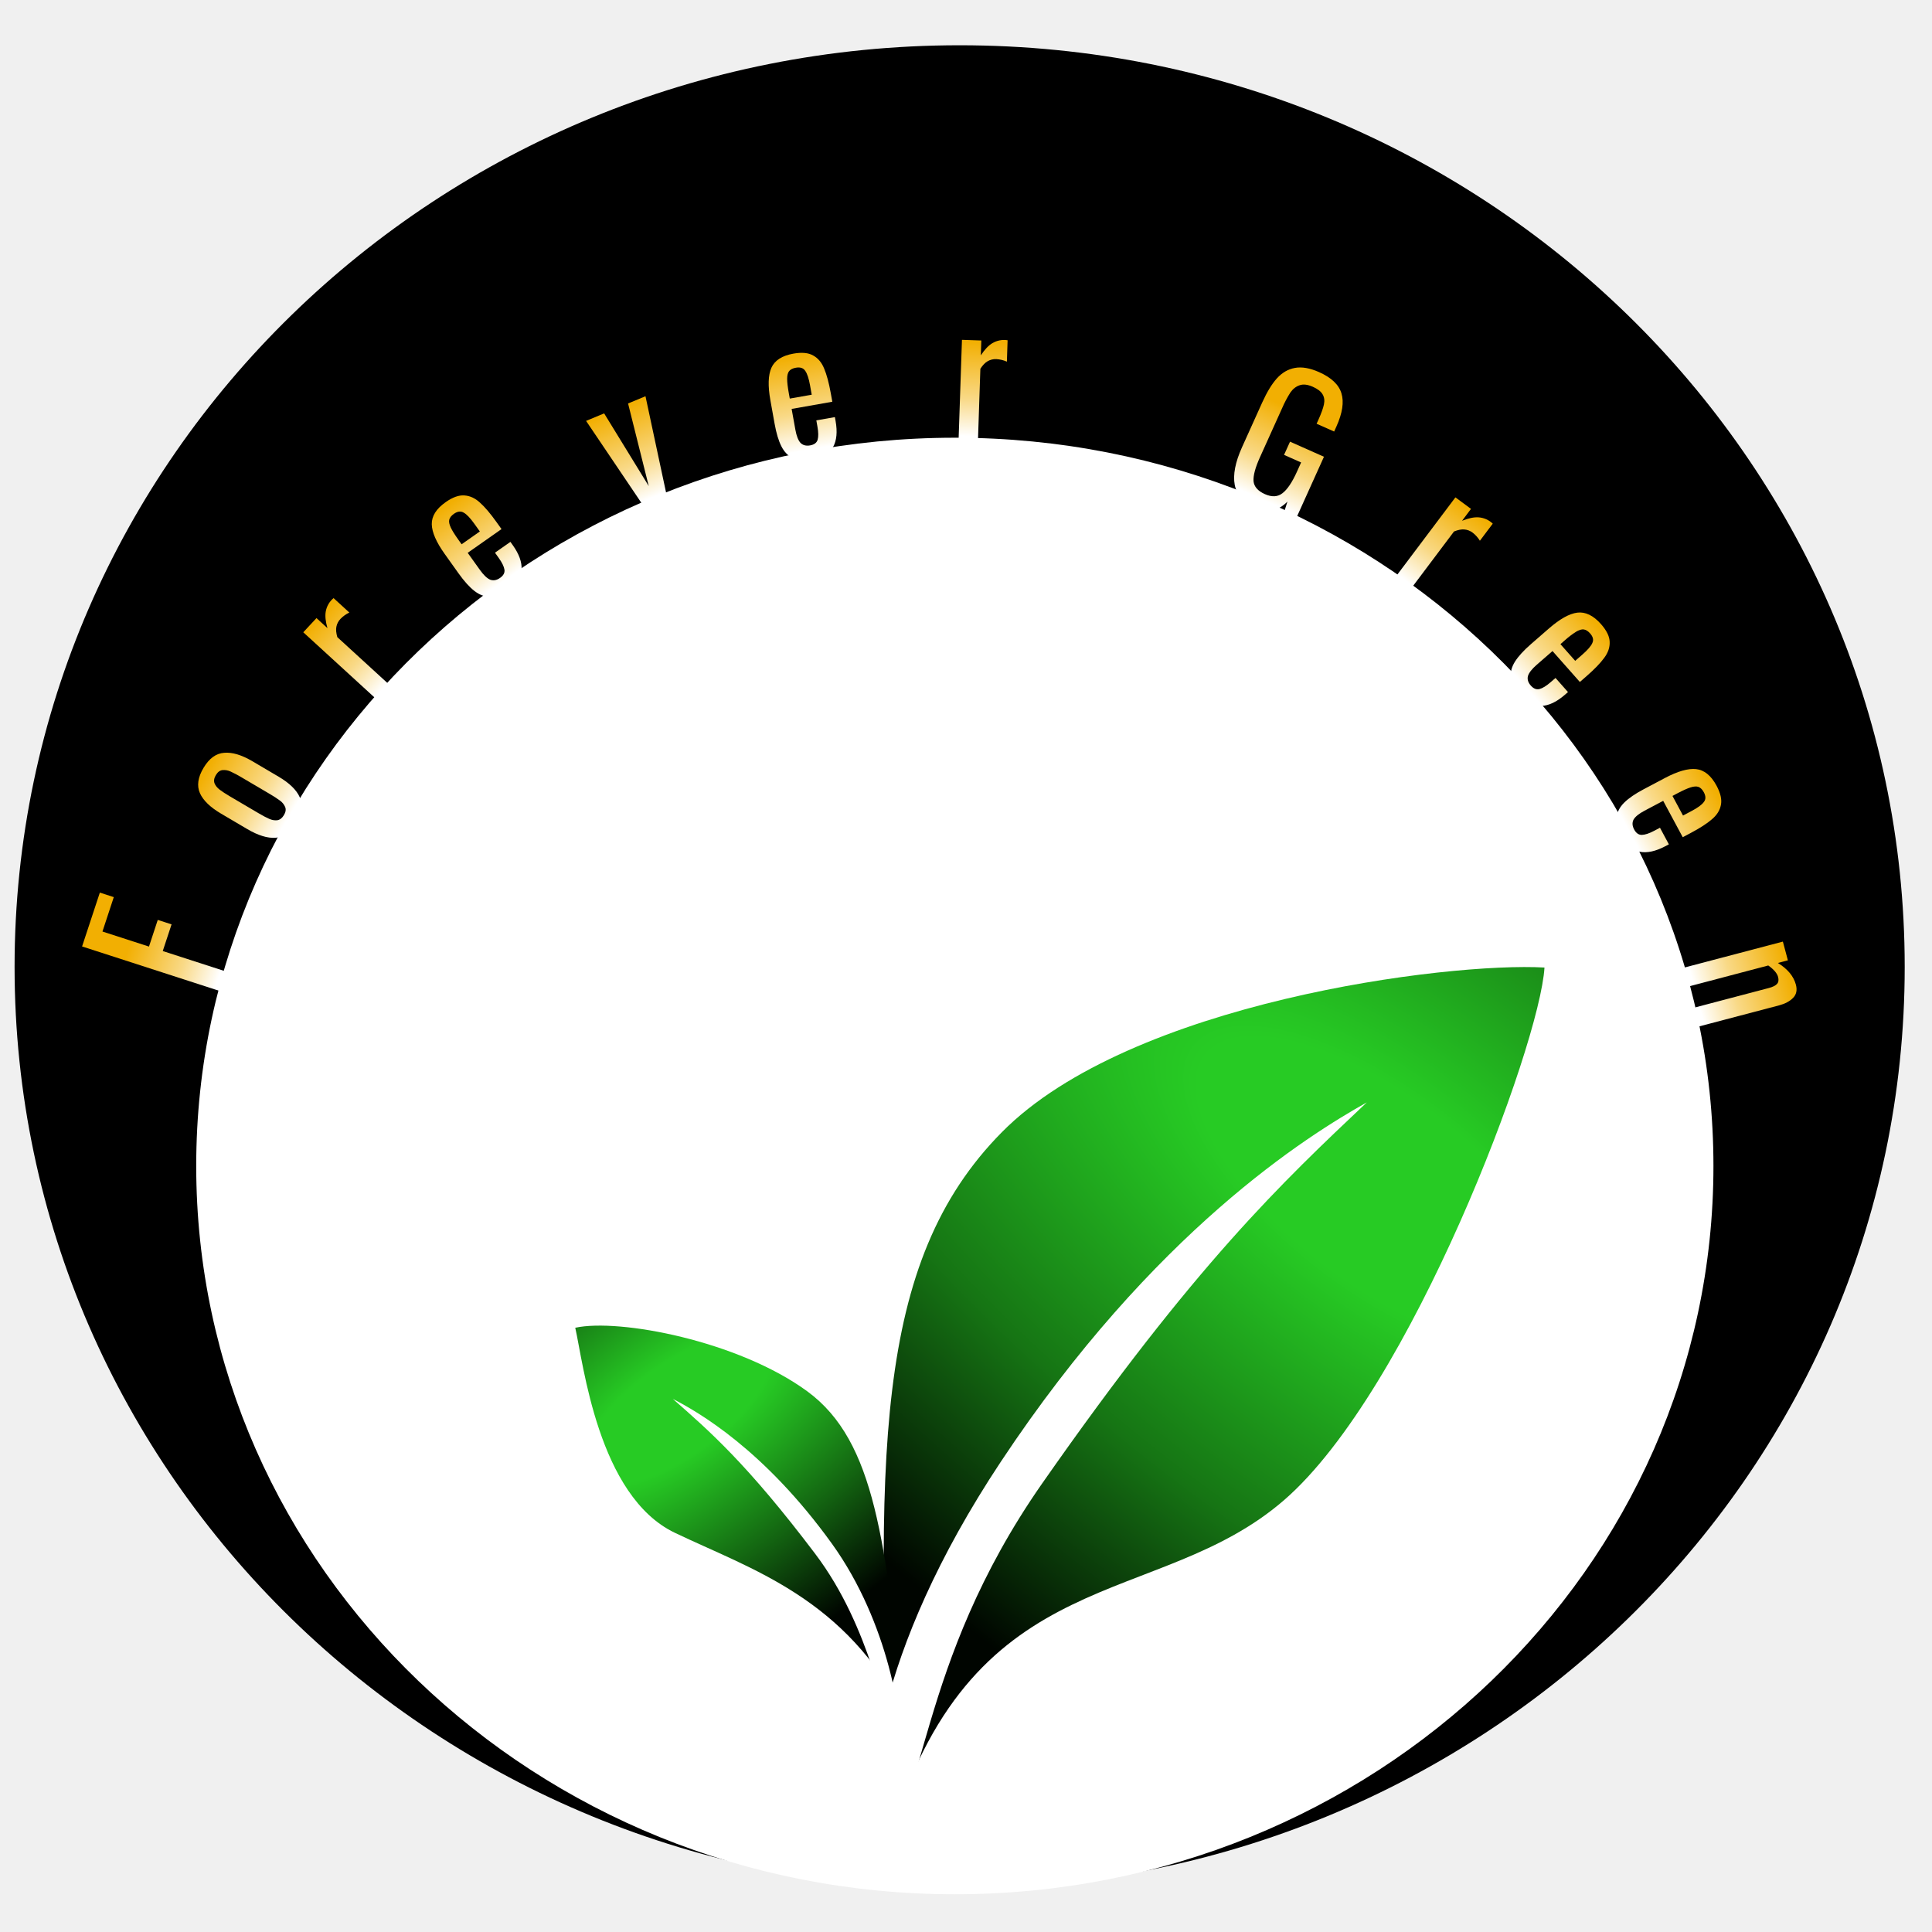
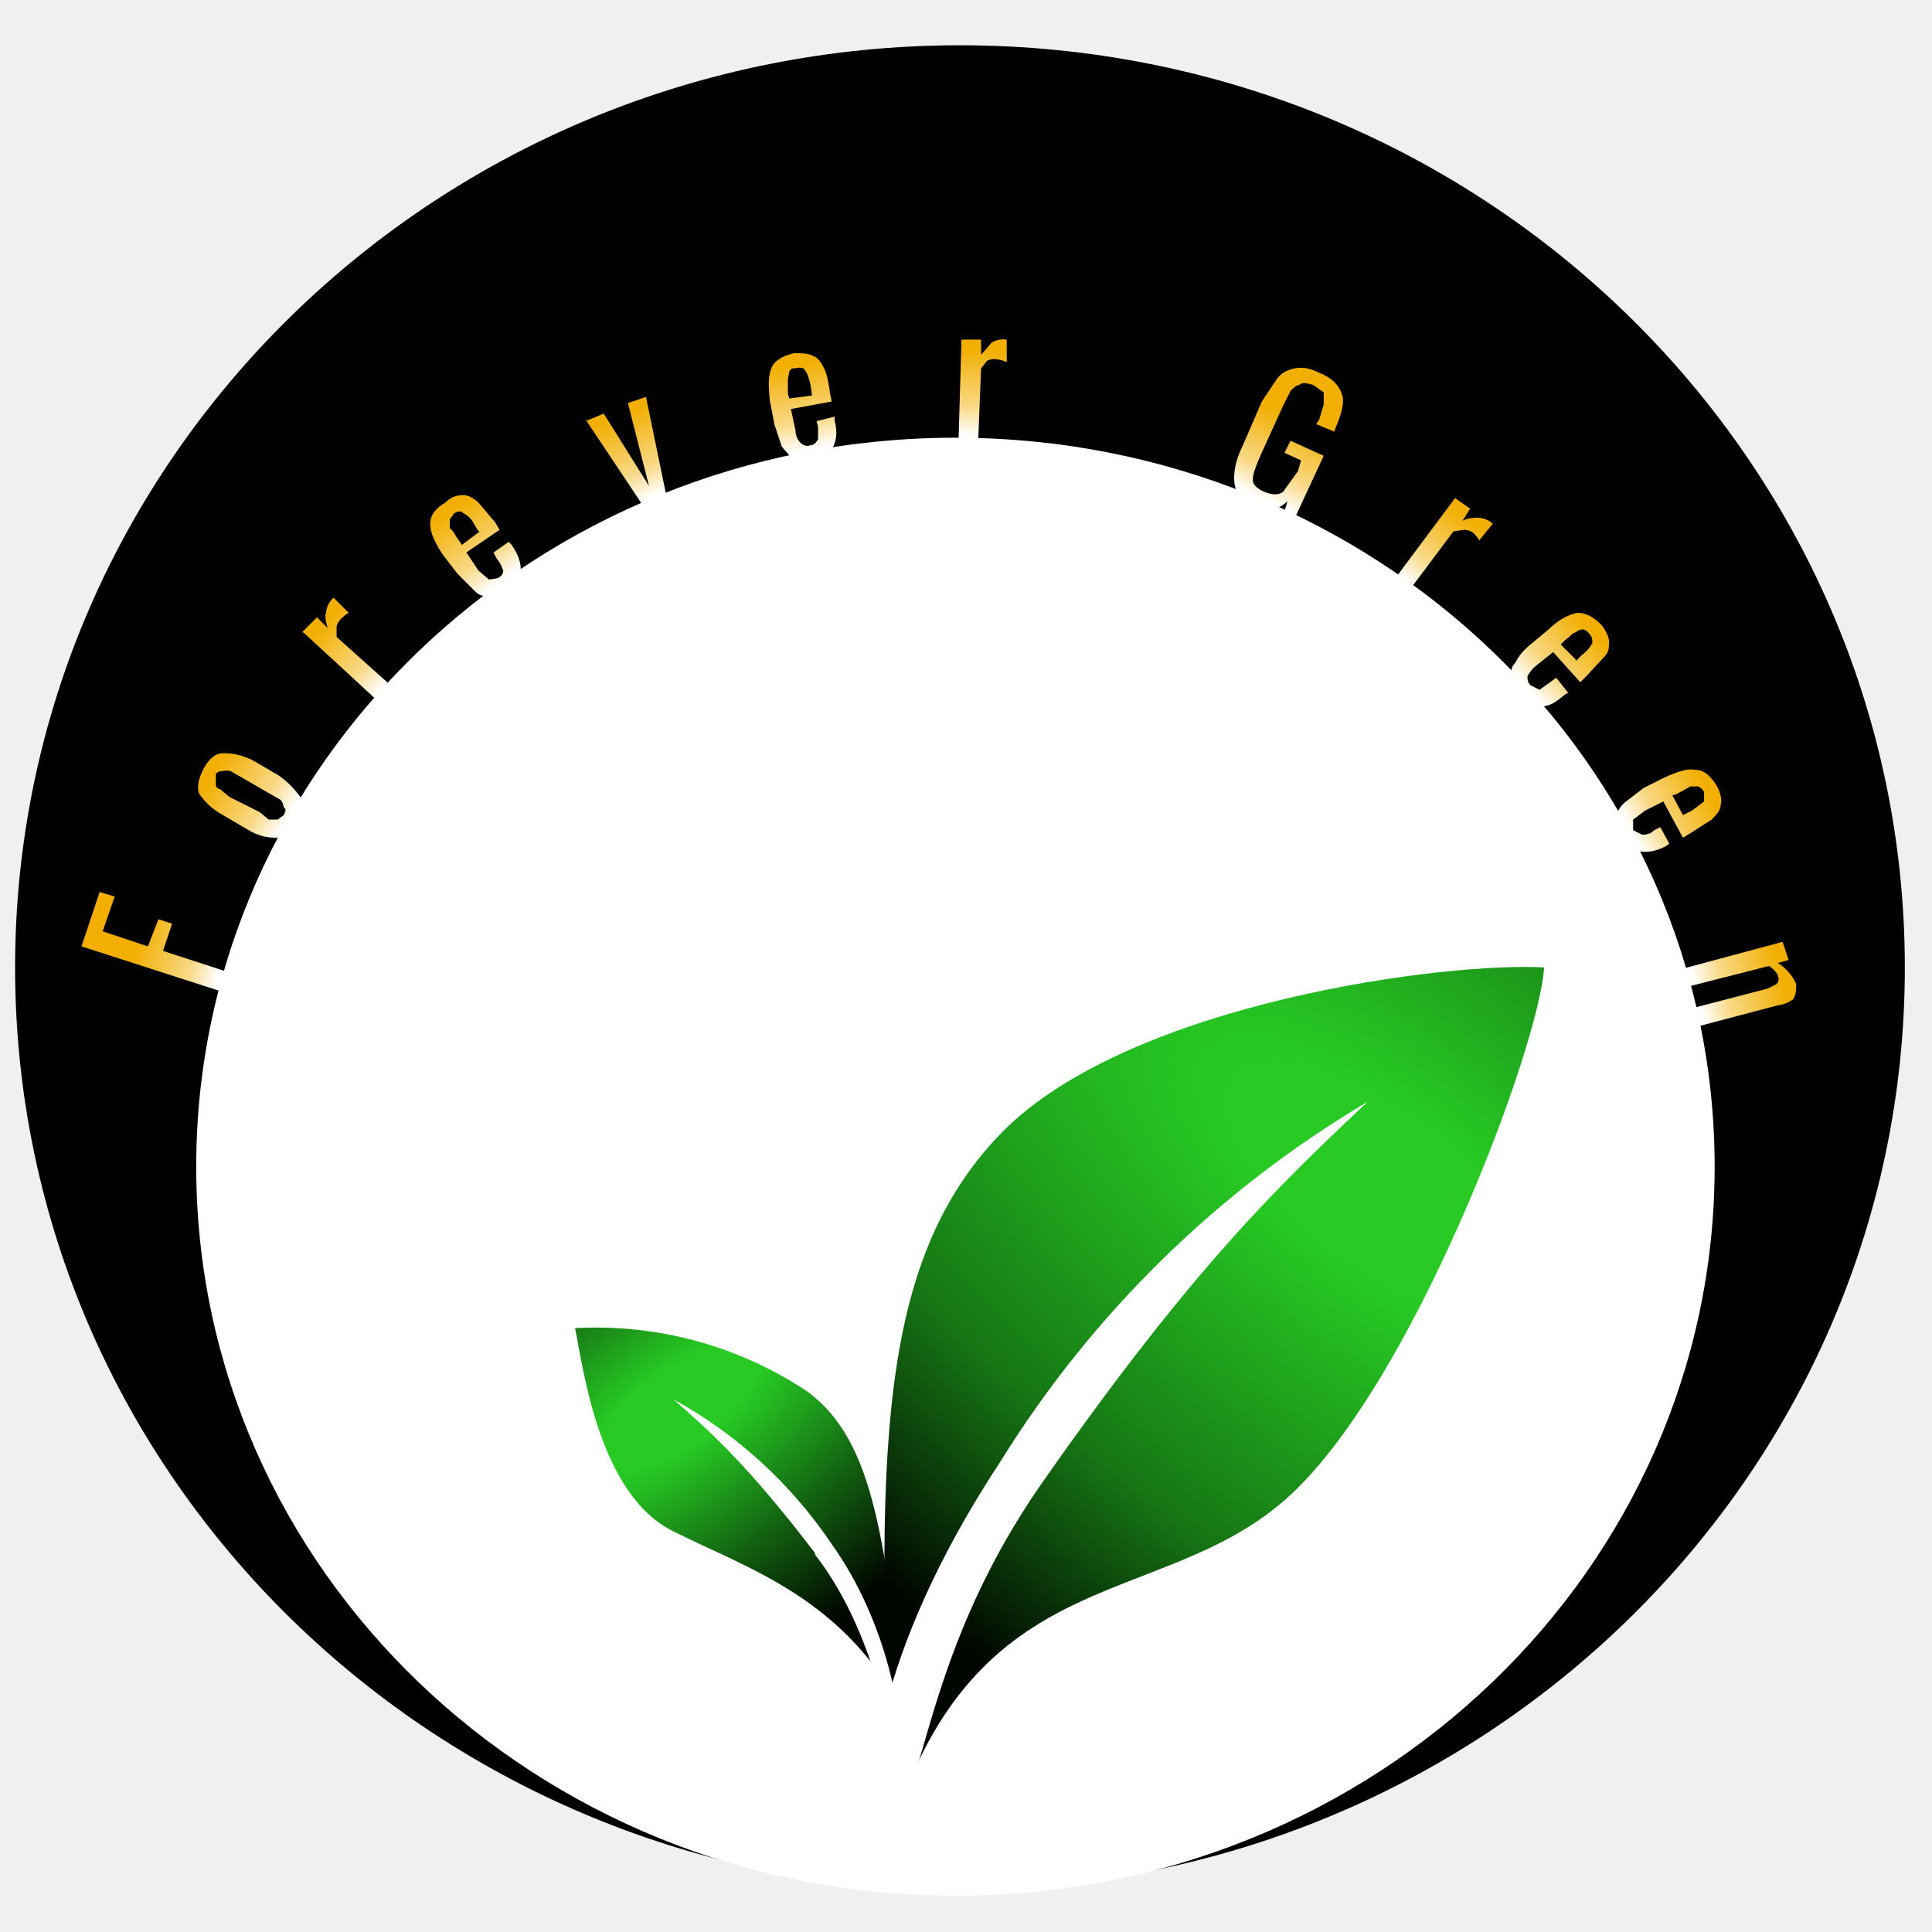
- <svg xmlns="http://www.w3.org/2000/svg" fill="none" viewBox="0 0 128 128">
+ <svg xmlns="http://www.w3.org/2000/svg" width="128" height="128" viewBox="0 0 128 128" fill="none">
  <g clip-path="url(#a)">
-     <ellipse cx="63.579" cy="64.061" rx="62.613" ry="61.062" fill="#000" />
-     <ellipse cx="63.26" cy="77.25" rx="50.26" ry="48.25" fill="#fff" />
-     <path d="M102.326 64.102c-.312 5.165-8.841 27.995-17.253 35.285-8.412 7.29-20.403 3.925-25.965 21.815-1.165-24.684-1.253-37.577 7.274-46.197 8.526-8.621 29.546-11.27 35.944-10.903Z" fill="url(#b)" />
-     <path d="M38.112 87.968c.536 2.348 1.508 11.143 6.594 13.581 5.086 2.437 11.342 4.315 15.254 12.127-1.34-11.417-1.912-18.16-6.482-21.502-4.57-3.342-12.456-4.838-15.366-4.207Z" fill="url(#c)" />
-     <path d="M69.047 98.28C60.563 110.433 61.5 120 58 122.5c-.753-3.63-.197-12.829 8.309-25.659 10.134-15.287 20.368-21.626 24.243-23.803-5.597 5.292-11.328 10.668-21.505 25.243Z" fill="#fff" />
-     <path d="M54.004 102.937c3.755 4.965 4.487 10.899 5.573 12.697.257-1.534-.673-8.093-4.448-13.343-4.498-6.255-8.893-8.756-10.553-9.61 2.433 2.134 4.924 4.3 9.428 10.256Z" fill="#fff" />
-     <path d="m5.438 62.705 1.177-3.568.924.3-.751 2.279 3.082.997.582-1.767.914.296-.583 1.767 4.327 1.4-.425 1.288-9.247-2.992Z" fill="url(#d)" />
-     <path d="M19.627 54.485c-.378.631-.833.972-1.366 1.02-.535.038-1.16-.154-1.878-.576l-1.736-1.023c-.717-.422-1.184-.873-1.4-1.353-.218-.49-.139-1.052.24-1.684.373-.625.828-.956 1.363-.994.532-.048 1.157.138 1.874.56l1.736 1.023c.717.422 1.185.878 1.404 1.37.216.48.137 1.032-.237 1.657Zm-.817-.481c.12-.2.147-.378.083-.536a1.003 1.003 0 0 0-.335-.42 7.224 7.224 0 0 0-.685-.446l-1.87-1.101a7.225 7.225 0 0 0-.722-.383 1.032 1.032 0 0 0-.543-.097c-.171.02-.316.13-.435.329-.12.199-.149.381-.09.546.064.158.18.3.347.427.16.122.388.27.684.445l1.871 1.101c.297.175.537.303.722.383.184.081.362.111.533.091.174-.027.321-.14.44-.34Z" fill="url(#e)" />
-     <path d="m20.093 41.89.875-.94.725.664c-.125-.44-.163-.806-.112-1.095a1.487 1.487 0 0 1 .519-.893l1.044.956a2.041 2.041 0 0 0-.588.422 1.044 1.044 0 0 0-.27.518c-.038.182-.017.412.062.69l3.735 3.419-.875.94-5.115-4.681Z" fill="url(#f)" />
-     <path d="M33.672 39.065c-.44.308-.838.466-1.196.474-.363 0-.71-.127-1.04-.384-.331-.256-.682-.645-1.054-1.166l-.92-1.289c-.558-.78-.843-1.436-.856-1.964-.012-.54.297-1.03.926-1.471.458-.322.87-.47 1.233-.441.37.023.715.182 1.033.476.32.284.687.715 1.1 1.294l.328.46-2.24 1.572.81 1.133c.246.345.474.56.683.648.212.076.43.036.652-.12.222-.157.32-.337.291-.542-.033-.212-.16-.473-.384-.786l-.244-.342 1.022-.717.153.215c.423.592.618 1.134.586 1.626-.032.492-.327.933-.883 1.324Zm-1.881-3.854-.363-.508c-.274-.384-.508-.63-.703-.737-.193-.119-.41-.093-.653.077-.17.12-.273.25-.309.393-.03.138.005.31.102.515.093.199.26.468.502.806l.216.303 1.208-.849Z" fill="url(#g)" />
-     <path d="m38.83 27.885 1.196-.497 2.955 4.815-1.37-5.472 1.154-.479 1.474 6.896-1.452.603-3.958-5.866Z" fill="url(#h)" />
-     <path d="M53.83 30.443c-.529.093-.956.067-1.283-.079-.328-.153-.586-.416-.775-.789-.19-.372-.34-.874-.453-1.504l-.28-1.559c-.17-.944-.147-1.659.067-2.143.22-.494.709-.808 1.465-.941.551-.098.986-.057 1.302.123.325.178.568.468.73.87.167.393.314.94.44 1.64l.1.555-2.695.476.246 1.37c.075.418.188.71.34.878.159.16.372.215.64.168.268-.048.433-.17.495-.368.06-.206.057-.497-.011-.875l-.074-.414 1.229-.217.047.26c.128.717.073 1.29-.167 1.723-.24.432-.694.707-1.364.826Zm-.051-4.292-.11-.614c-.084-.465-.19-.787-.32-.967-.124-.19-.331-.259-.623-.207-.204.036-.353.11-.447.225-.085.112-.128.282-.128.51-.001.22.035.534.108.943l.066.366 1.454-.256Z" fill="url(#i)" />
-     <path d="m63.732 22.516 1.283.043-.033.983c.253-.384.506-.651.76-.803a1.494 1.494 0 0 1 1.014-.195l-.047 1.416a2.028 2.028 0 0 0-.703-.168 1.05 1.05 0 0 0-.569.138c-.163.09-.325.257-.485.5l-.17 5.06-1.284-.042.234-6.932Z" fill="url(#j)" />
-     <path d="M83.208 33.656c-.804-.357-1.272-.867-1.403-1.529-.127-.67.034-1.504.485-2.503l1.338-2.965c.31-.685.633-1.216.97-1.592.346-.38.744-.61 1.193-.691.46-.085.993.008 1.6.277.818.364 1.313.833 1.483 1.408.178.578.066 1.311-.335 2.201l-.148.328-1.163-.516.124-.273c.19-.423.311-.76.362-1.008.055-.256.024-.48-.091-.671-.109-.188-.324-.354-.645-.497-.344-.152-.636-.186-.876-.1-.238.079-.441.238-.61.478a7.33 7.33 0 0 0-.54 1.02l-1.482 3.283c-.306.678-.446 1.202-.42 1.573.036.366.288.653.756.86.46.205.847.184 1.16-.062.32-.243.64-.718.96-1.425l.276-.613-1.13-.502.396-.875 2.248.999-1.98 4.386-.779-.345.339-1.071c-.617.627-1.313.77-2.088.425Z" fill="url(#k)" />
-     <path d="m96.425 32.952 1.032.763-.591.787c.428-.17.79-.246 1.086-.227a1.503 1.503 0 0 1 .947.418l-.852 1.132a2.02 2.02 0 0 0-.482-.537 1.056 1.056 0 0 0-.547-.21c-.186-.019-.415.026-.686.134l-3.045 4.048-1.032-.764 4.17-5.544Z" fill="url(#l)" />
-     <path d="M100.696 46.034c-.355-.401-.555-.779-.601-1.131-.039-.359.053-.714.275-1.067.222-.352.575-.739 1.058-1.16l1.195-1.04c.724-.63 1.35-.98 1.878-1.047.539-.066 1.064.188 1.572.763.371.42.562.81.572 1.172.016.368-.107.724-.368 1.069-.251.345-.644.751-1.181 1.219l-.426.37-1.812-2.048-1.051.914c-.319.279-.512.526-.577.742-.054.216.009.427.189.63.18.204.371.281.574.232.208-.054.457-.207.747-.46l.317-.275.827.934-.2.174c-.549.478-1.072.726-1.568.745-.496.018-.97-.227-1.42-.736Zm3.665-2.252.47-.41c.356-.31.578-.567.665-.77.099-.203.05-.415-.146-.636-.138-.156-.28-.244-.426-.265-.142-.015-.31.036-.506.154a5.648 5.648 0 0 0-.755.577l-.28.245.978 1.105Z" fill="url(#m)" />
-     <path d="M107.424 55.39c-.254-.472-.362-.885-.325-1.24.043-.357.214-.683.511-.975.297-.293.728-.59 1.294-.888l1.4-.741c.849-.45 1.538-.646 2.067-.591.54.058.992.425 1.356 1.101.265.493.361.918.288 1.273-.069.362-.27.68-.603.956-.322.28-.798.586-1.428.919l-.498.263-1.295-2.409-1.231.651c-.375.198-.619.395-.732.59-.102.2-.089.419.04.658.129.24.297.359.505.357.216-.005.493-.097.832-.277l.372-.197.591 1.1-.234.123c-.644.34-1.209.463-1.696.368-.487-.095-.892-.442-1.214-1.041Zm4.081-1.358.551-.292c.418-.22.692-.42.823-.598.143-.175.144-.392.004-.653-.099-.183-.217-.302-.355-.355-.134-.047-.31-.035-.526.034-.21.066-.499.196-.867.39l-.329.175.699 1.3Z" fill="url(#n)" />
-     <path d="m118.12 62.384.332 1.24-.661.175c.645.4 1.042.879 1.191 1.435.097.364.035.657-.187.88-.221.225-.526.387-.912.49l-5.432 1.43-.332-1.24 5.072-1.336c.255-.067.435-.156.538-.266.103-.11.127-.265.074-.466-.066-.247-.283-.5-.651-.76l-5.408 1.425-.332-1.24 6.708-1.767Z" fill="url(#o)" />
+     <ellipse cx="63.6" cy="64.1" rx="62.6" ry="61.1" fill="#000" />
+     <ellipse cx="63.3" cy="77.3" rx="50.3" ry="48.3" fill="#fff" />
+     <path d="M102.3 64.1c-.3 5.2-8.8 28-17.2 35.3-8.4 7.3-20.4 4-26 21.8C58 96.5 58 83.6 66.4 75c8.5-8.6 29.5-11.3 36-10.9Z" fill="url(#b)" />
+     <path d="M38.1 88c.5 2.3 1.5 11.1 6.6 13.5 5 2.5 11.3 4.4 15.3 12.2-1.4-11.4-2-18.2-6.5-21.5A25.2 25.2 0 0 0 38 88Z" fill="url(#c)" />
+     <path d="M69 98.3c-8.4 12.1-7.5 21.7-11 24.2-.8-3.6-.2-12.8 8.3-25.7A71.5 71.5 0 0 1 90.6 73C85 78.3 79.2 83.7 69 98.3Z" fill="#fff" />
+     <path d="M54 103c3.8 4.9 4.5 10.8 5.6 12.6.2-1.5-.7-8-4.5-13.3a30.1 30.1 0 0 0-10.5-9.6c2.4 2.1 4.9 4.3 9.4 10.2Z" fill="#fff" />
+     <path d="m5.4 62.7 1.2-3.6 1 .3-.8 2.3 3 1 .7-1.8.9.3-.6 1.8 4.3 1.4-.4 1.3-9.3-3Z" fill="url(#d)" />
+     <path d="M19.6 54.5c-.4.6-.8 1-1.3 1-.6 0-1.2-.1-2-.6l-1.7-1c-.7-.4-1.1-.9-1.4-1.3-.2-.5 0-1.1.3-1.7.4-.7.8-1 1.3-1 .6 0 1.2.1 2 .5l1.7 1c.7.5 1.1 1 1.4 1.4.2.5.1 1-.3 1.7Zm-.8-.5c.1-.2.2-.4 0-.5a1 1 0 0 0-.2-.5l-.7-.4-1.9-1.1-.7-.4a1 1 0 0 0-.6 0c-.1 0-.3 0-.4.2v.6c0 .2 0 .3.3.4l.6.5 2 1 .6.5h.6l.4-.3Z" fill="url(#e)" />
+     <path d="m20 41.9 1-1 .7.7c-.1-.4-.2-.8-.1-1a1.5 1.5 0 0 1 .5-1l1 1a2 2 0 0 0-.5.4 1 1 0 0 0-.3.5v.7l3.8 3.4-.9 1-5.1-4.7Z" fill="url(#f)" />
+     <path d="M33.7 39c-.5.4-.9.5-1.2.5-.4 0-.7 0-1-.3L30.3 38l-1-1.3c-.5-.8-.8-1.4-.8-2 0-.5.3-1 1-1.4.4-.4.8-.5 1.2-.5.3 0 .7.2 1 .5l1.1 1.3.3.5-2.2 1.5.8 1.2.7.6.6-.1c.3-.2.4-.4.3-.6a2 2 0 0 0-.4-.7l-.2-.4 1-.7.2.2c.4.6.6 1.1.6 1.6s-.4 1-1 1.4Zm-2-3.8-.3-.5c-.2-.4-.5-.6-.7-.7-.2-.2-.4-.1-.6 0l-.3.4v.6c.2.1.3.4.6.8l.2.3 1.2-.9Z" fill="url(#g)" />
+     <path d="m38.8 27.9 1.2-.5 3 4.8-1.4-5.5 1.2-.4 1.4 6.8-1.4.7-4-6Z" fill="url(#h)" />
+     <path d="M53.8 30.4h-1.3l-.7-.8-.5-1.5-.3-1.6c-.1-1-.1-1.6.1-2.1s.7-.8 1.5-1c.5 0 1 0 1.3.2.3.1.5.4.7.8.2.4.3 1 .4 1.7l.1.5-2.7.5.3 1.4c0 .4.2.7.3.8.2.2.4.3.7.2.2 0 .4-.2.5-.4v-.8l-.1-.4 1.2-.3v.3c.2.7.1 1.3-.1 1.7-.2.4-.7.7-1.4.8Zm0-4.2-.1-.7c-.1-.4-.2-.8-.4-1 0-.1-.3-.2-.6-.1-.2 0-.3 0-.4.2l-.1.5v1l.1.3 1.5-.2Z" fill="url(#i)" />
+     <path d="M63.7 22.5H65v1l.7-.8a1.5 1.5 0 0 1 1-.2V24a2 2 0 0 0-.7-.2 1 1 0 0 0-.6.1l-.4.5-.2 5h-1.3l.2-6.9Z" fill="url(#j)" />
+     <path d="M83.2 33.7c-.8-.4-1.3-1-1.4-1.6-.1-.6 0-1.5.5-2.5l1.3-3 1-1.5c.3-.4.7-.6 1.2-.7.5-.1 1 0 1.6.3.8.3 1.3.8 1.5 1.4.2.5 0 1.3-.4 2.2l-.1.3-1.2-.5.2-.3.3-1V26l-.7-.5c-.4-.1-.7-.2-.9 0-.2 0-.4.2-.6.4l-.5 1-1.5 3.3c-.3.7-.5 1.2-.5 1.6 0 .3.3.6.8.8.5.2.9.2 1.2 0l1-1.4.2-.7-1.1-.5.4-.8 2.2 1-2 4.3-.7-.3.3-1c-.6.6-1.3.7-2 .4Z" fill="url(#k)" />
+     <path d="m96.4 33 1 .7-.5.8c.4-.2.8-.2 1-.2a1.5 1.5 0 0 1 1 .4l-.9 1.1a2 2 0 0 0-.4-.5 1 1 0 0 0-.6-.2l-.7.1-3 4-1-.7 4.1-5.5Z" fill="url(#l)" />
+     <path d="M100.7 46c-.4-.4-.6-.7-.6-1.1 0-.4 0-.7.3-1 .2-.4.5-.8 1-1.2l1.2-1c.7-.7 1.4-1 1.9-1.1.5 0 1 .2 1.6.8.3.4.5.8.5 1.1 0 .4 0 .7-.3 1l-1.2 1.3-.4.4-1.8-2-1 .8c-.4.3-.6.6-.7.8 0 .2 0 .4.2.6l.6.3.7-.5.4-.3.8 1-.2.1c-.6.5-1 .8-1.6.8-.5 0-1-.3-1.4-.8Zm3.7-2.2.4-.4c.4-.3.6-.6.7-.8 0-.2 0-.4-.2-.6a.7.7 0 0 0-.4-.3c-.1 0-.3 0-.5.2-.2 0-.4.3-.7.5l-.3.3 1 1Z" fill="url(#m)" />
+     <path d="m107.4 55.4-.3-1.2c0-.4.2-.7.5-1l1.3-1 1.4-.7c.9-.4 1.5-.6 2-.5.6 0 1 .4 1.4 1 .3.5.4 1 .3 1.3 0 .4-.3.7-.6 1l-1.4.9-.5.3-1.3-2.4-1.2.6-.8.6v.7l.6.3c.2 0 .5 0 .8-.3l.4-.2.6 1.1-.3.2c-.6.3-1.2.4-1.7.3-.4 0-.9-.4-1.2-1Zm4.1-1.4.6-.3.8-.6v-.6a.7.7 0 0 0-.4-.4h-.5l-.9.5-.3.1.7 1.3Z" fill="url(#n)" />
+     <path d="m118.1 62.4.4 1.2-.7.2c.6.4 1 .9 1.2 1.4 0 .4 0 .7-.2 1a2 2 0 0 1-1 .4l-5.3 1.4-.4-1.2 5-1.3.6-.3c.1-.1.2-.3.1-.5 0-.2-.3-.5-.6-.7l-5.5 1.4-.3-1.2 6.7-1.8Z" fill="url(#o)" />
  </g>
  <defs>
-     <linearGradient id="d" x1="1.961" y1="59.586" x2="20.222" y2="65.606" gradientUnits="userSpaceOnUse">
-       <stop offset=".375" stop-color="#F2AF02" />
-       <stop offset=".573" stop-color="#F9D986" />
-       <stop offset=".703" stop-color="#fff" />
+     <linearGradient id="d" x1="2" y1="59.6" x2="20.2" y2="65.6" gradientUnits="userSpaceOnUse">
+       <stop offset=".4" stop-color="#F2AF02" />
+       <stop offset=".6" stop-color="#F9D986" />
+       <stop offset=".7" stop-color="#fff" />
    </linearGradient>
-     <linearGradient id="e" x1="7.807" y1="46.793" x2="24.285" y2="56.652" gradientUnits="userSpaceOnUse">
-       <stop offset=".375" stop-color="#F2AF02" />
-       <stop offset=".573" stop-color="#F9D986" />
-       <stop offset=".703" stop-color="#fff" />
+     <linearGradient id="e" x1="7.8" y1="46.8" x2="24.3" y2="56.7" gradientUnits="userSpaceOnUse">
+       <stop offset=".4" stop-color="#F2AF02" />
+       <stop offset=".6" stop-color="#F9D986" />
+       <stop offset=".7" stop-color="#fff" />
    </linearGradient>
-     <linearGradient id="f" x1="15.867" y1="36.064" x2="29.905" y2="49.121" gradientUnits="userSpaceOnUse">
-       <stop offset=".375" stop-color="#F2AF02" />
-       <stop offset=".573" stop-color="#F9D986" />
-       <stop offset=".703" stop-color="#fff" />
+     <linearGradient id="f" x1="15.9" y1="36.1" x2="29.9" y2="49.1" gradientUnits="userSpaceOnUse">
+       <stop offset=".4" stop-color="#F2AF02" />
+       <stop offset=".6" stop-color="#F9D986" />
+       <stop offset=".7" stop-color="#fff" />
    </linearGradient>
-     <linearGradient id="g" x1="26" y1="27.233" x2="37.001" y2="42.895" gradientUnits="userSpaceOnUse">
-       <stop offset=".375" stop-color="#F2AF02" />
-       <stop offset=".573" stop-color="#F9D986" />
-       <stop offset=".703" stop-color="#fff" />
+     <linearGradient id="g" x1="26" y1="27.2" x2="37" y2="42.9" gradientUnits="userSpaceOnUse">
+       <stop offset=".4" stop-color="#F2AF02" />
+       <stop offset=".6" stop-color="#F9D986" />
+       <stop offset=".7" stop-color="#fff" />
    </linearGradient>
-     <linearGradient id="h" x1="38.385" y1="20.424" x2="45.708" y2="38.075" gradientUnits="userSpaceOnUse">
-       <stop offset=".375" stop-color="#F2AF02" />
-       <stop offset=".573" stop-color="#F9D986" />
-       <stop offset=".703" stop-color="#fff" />
+     <linearGradient id="h" x1="38.4" y1="20.4" x2="45.7" y2="38.1" gradientUnits="userSpaceOnUse">
+       <stop offset=".4" stop-color="#F2AF02" />
+       <stop offset=".6" stop-color="#F9D986" />
+       <stop offset=".7" stop-color="#fff" />
    </linearGradient>
-     <linearGradient id="i" x1="51.969" y1="16.459" x2="55.289" y2="35.261" gradientUnits="userSpaceOnUse">
-       <stop offset=".375" stop-color="#F2AF02" />
-       <stop offset=".573" stop-color="#F9D986" />
-       <stop offset=".703" stop-color="#fff" />
+     <linearGradient id="i" x1="52" y1="16.5" x2="55.3" y2="35.3" gradientUnits="userSpaceOnUse">
+       <stop offset=".4" stop-color="#F2AF02" />
+       <stop offset=".6" stop-color="#F9D986" />
+       <stop offset=".7" stop-color="#fff" />
    </linearGradient>
-     <linearGradient id="j" x1="65.423" y1="15.505" x2="64.791" y2="34.583" gradientUnits="userSpaceOnUse">
-       <stop offset=".375" stop-color="#F2AF02" />
-       <stop offset=".573" stop-color="#F9D986" />
-       <stop offset=".703" stop-color="#fff" />
+     <linearGradient id="j" x1="65.4" y1="15.5" x2="64.8" y2="34.6" gradientUnits="userSpaceOnUse">
+       <stop offset=".4" stop-color="#F2AF02" />
+       <stop offset=".6" stop-color="#F9D986" />
+       <stop offset=".7" stop-color="#fff" />
    </linearGradient>
-     <linearGradient id="k" x1="89.626" y1="21.054" x2="81.868" y2="38.523" gradientUnits="userSpaceOnUse">
-       <stop offset=".375" stop-color="#F2AF02" />
-       <stop offset=".573" stop-color="#F9D986" />
-       <stop offset=".703" stop-color="#fff" />
+     <linearGradient id="k" x1="89.6" y1="21.1" x2="81.9" y2="38.5" gradientUnits="userSpaceOnUse">
+       <stop offset=".4" stop-color="#F2AF02" />
+       <stop offset=".6" stop-color="#F9D986" />
+       <stop offset=".7" stop-color="#fff" />
    </linearGradient>
-     <linearGradient id="l" x1="101.836" y1="28.166" x2="90.449" y2="43.554" gradientUnits="userSpaceOnUse">
-       <stop offset=".375" stop-color="#F2AF02" />
-       <stop offset=".573" stop-color="#F9D986" />
-       <stop offset=".703" stop-color="#fff" />
+     <linearGradient id="l" x1="101.8" y1="28.2" x2="90.4" y2="43.6" gradientUnits="userSpaceOnUse">
+       <stop offset=".4" stop-color="#F2AF02" />
+       <stop offset=".6" stop-color="#F9D986" />
+       <stop offset=".7" stop-color="#fff" />
    </linearGradient>
-     <linearGradient id="m" x1="111.745" y1="37.244" x2="97.383" y2="49.95" gradientUnits="userSpaceOnUse">
-       <stop offset=".375" stop-color="#F2AF02" />
-       <stop offset=".573" stop-color="#F9D986" />
-       <stop offset=".703" stop-color="#fff" />
+     <linearGradient id="m" x1="111.7" y1="37.2" x2="97.4" y2="50" gradientUnits="userSpaceOnUse">
+       <stop offset=".4" stop-color="#F2AF02" />
+       <stop offset=".6" stop-color="#F9D986" />
+       <stop offset=".7" stop-color="#fff" />
    </linearGradient>
-     <linearGradient id="n" x1="120.181" y1="49.343" x2="103.262" y2="58.438" gradientUnits="userSpaceOnUse">
-       <stop offset=".375" stop-color="#F2AF02" />
-       <stop offset=".573" stop-color="#F9D986" />
-       <stop offset=".703" stop-color="#fff" />
+     <linearGradient id="n" x1="120.2" y1="49.3" x2="103.3" y2="58.4" gradientUnits="userSpaceOnUse">
+       <stop offset=".4" stop-color="#F2AF02" />
+       <stop offset=".6" stop-color="#F9D986" />
+       <stop offset=".7" stop-color="#fff" />
    </linearGradient>
-     <linearGradient id="o" x1="125.608" y1="63.035" x2="107.028" y2="68.005" gradientUnits="userSpaceOnUse">
-       <stop offset=".375" stop-color="#F2AF02" />
-       <stop offset=".573" stop-color="#F9D986" />
-       <stop offset=".703" stop-color="#fff" />
+     <linearGradient id="o" x1="125.6" y1="63" x2="107" y2="68" gradientUnits="userSpaceOnUse">
+       <stop offset=".4" stop-color="#F2AF02" />
+       <stop offset=".6" stop-color="#F9D986" />
+       <stop offset=".7" stop-color="#fff" />
    </linearGradient>
-     <radialGradient id="b" cx="0" cy="0" r="1" gradientUnits="userSpaceOnUse" gradientTransform="matrix(-31.04745 40.58048 -95.51446 -73.07652 91.379 78.815)">
-       <stop offset=".12" stop-color="#27CB24" />
-       <stop offset=".453" stop-color="#167514" />
-       <stop offset=".776" stop-color="#000500" />
+     <radialGradient id="b" cx="0" cy="0" r="1" gradientUnits="userSpaceOnUse" gradientTransform="matrix(-31.04745 40.58048 -95.51446 -73.07652 91.4 78.8)">
+       <stop offset=".1" stop-color="#27CB24" />
+       <stop offset=".5" stop-color="#167514" />
+       <stop offset=".8" stop-color="#000500" />
    </radialGradient>
-     <radialGradient id="c" cx="0" cy="0" r="1" gradientUnits="userSpaceOnUse" gradientTransform="rotate(54.224 -68.831 90.494) scale(24.9248 60.8569)">
-       <stop offset=".12" stop-color="#27CB24" />
-       <stop offset=".427" stop-color="#136411" />
-       <stop offset=".693" stop-color="#000500" />
+     <radialGradient id="c" cx="0" cy="0" r="1" gradientUnits="userSpaceOnUse" gradientTransform="rotate(54.2 -68.8 90.5) scale(24.9248 60.8569)">
+       <stop offset=".1" stop-color="#27CB24" />
+       <stop offset=".4" stop-color="#136411" />
+       <stop offset=".7" stop-color="#000500" />
    </radialGradient>
    <clipPath id="a">
      <path fill="#fff" d="M0 0h128v128H0z" />
    </clipPath>
  </defs>
</svg>
